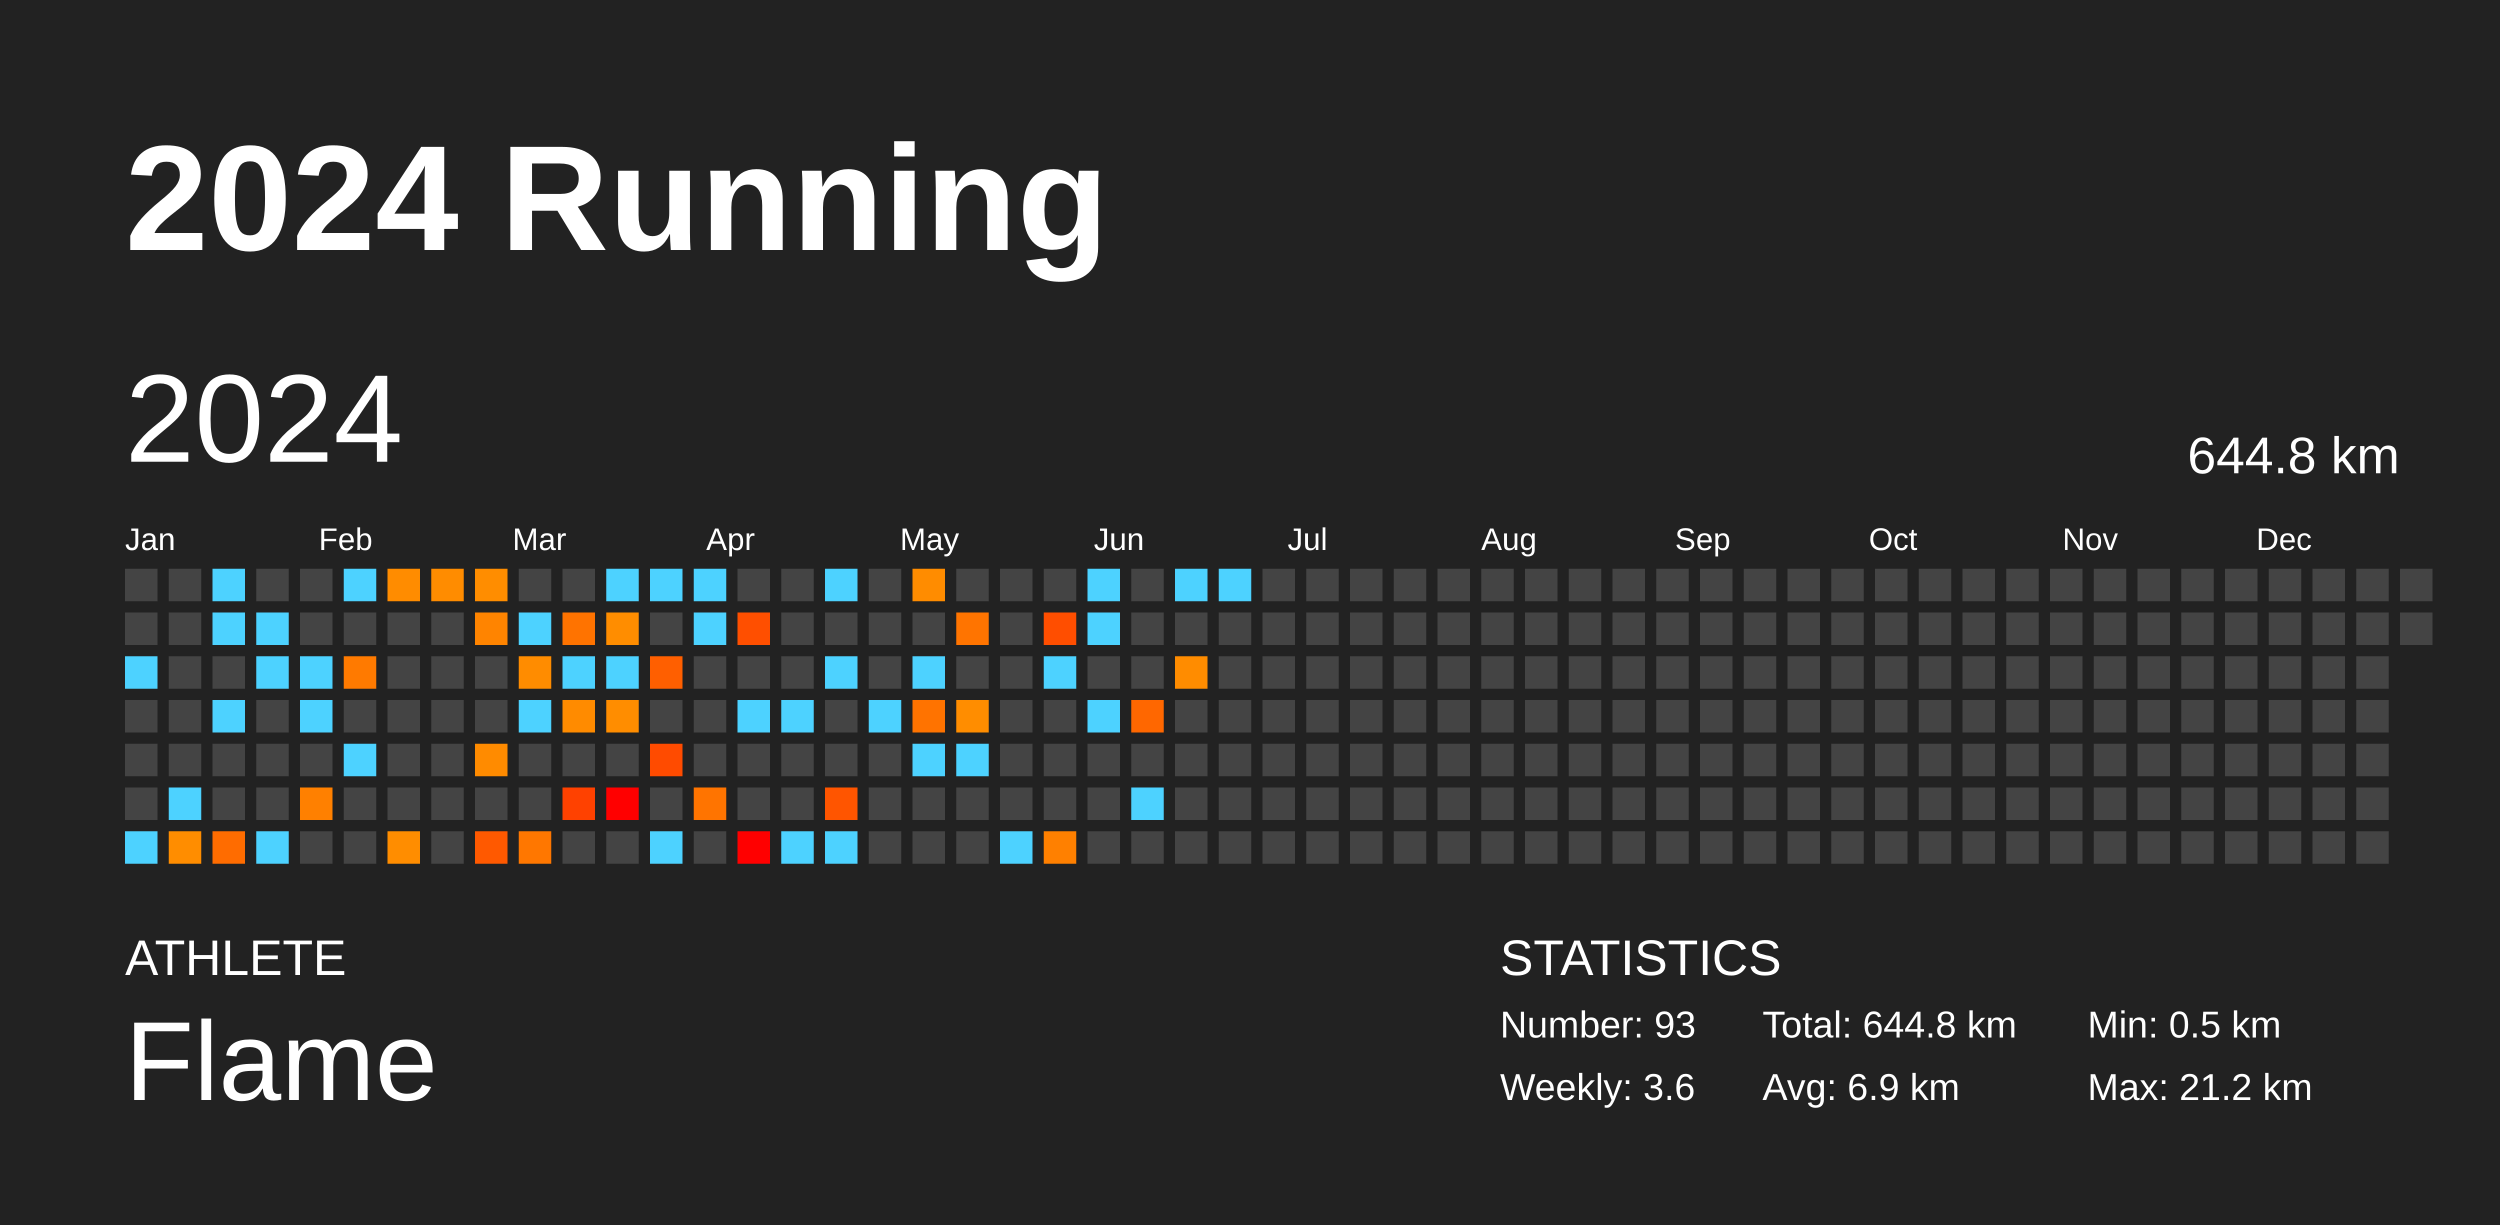
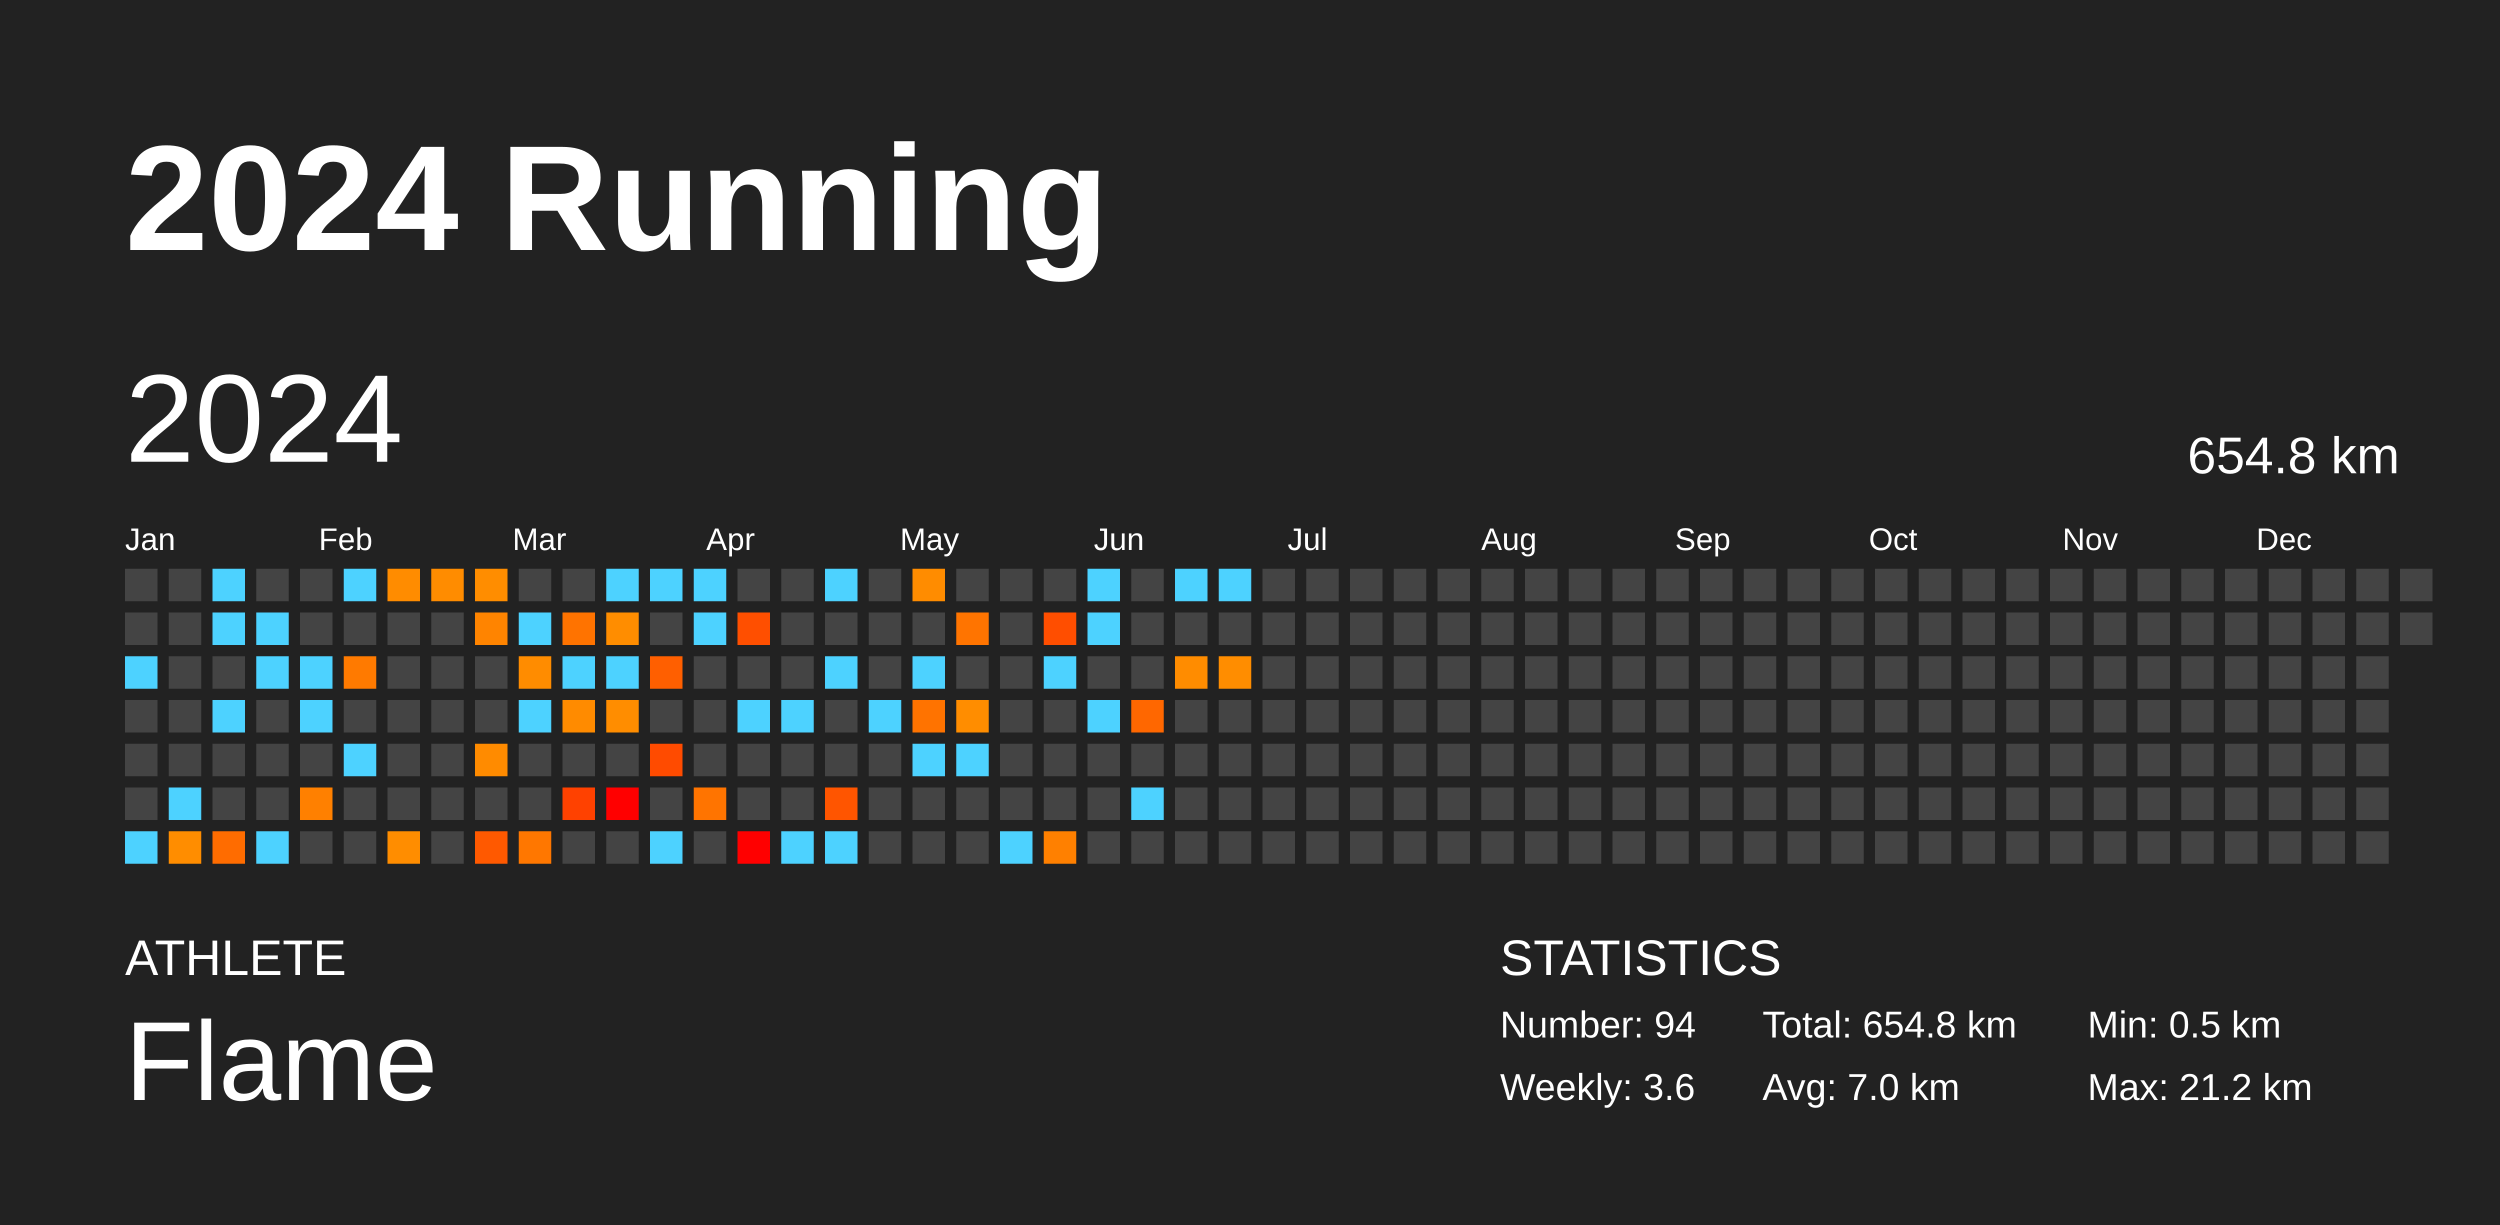
<svg xmlns="http://www.w3.org/2000/svg" baseProfile="full" height="98mm" version="1.1" viewBox="0,0,200,98" width="200mm">
  <defs />
  <rect fill="#222222" height="98" width="200" x="0" y="0" />
  <text fill="#FFFFFF" style="font-size:12px; font-family:Arial; font-weight:bold;" x="10" y="20">2024 Running</text>
  <text fill="#FFFFFF" style="font-size:4px; font-family:Arial" x="10" y="78">ATHLETE</text>
  <text fill="#FFFFFF" style="font-size:9px; font-family:Arial" x="10" y="88">Flame</text>
  <text fill="#FFFFFF" style="font-size:4px; font-family:Arial" x="120" y="78">STATISTICS</text>
-   <text fill="#FFFFFF" style="font-size:3px; font-family:Arial" x="120" y="83">Number: 93</text>
+   <text fill="#FFFFFF" style="font-size:3px; font-family:Arial" x="120" y="83">Number: 94</text>
  <text fill="#FFFFFF" style="font-size:3px; font-family:Arial" x="120" y="88">Weekly: 3.6</text>
-   <text fill="#FFFFFF" style="font-size:3px; font-family:Arial" x="141" y="83">Total: 644.8 km</text>
-   <text fill="#FFFFFF" style="font-size:3px; font-family:Arial" x="141" y="88">Avg: 6.9 km</text>
+   <text fill="#FFFFFF" style="font-size:3px; font-family:Arial" x="141" y="83">Total: 654.8 km</text>
+   <text fill="#FFFFFF" style="font-size:3px; font-family:Arial" x="141" y="88">Avg: 7.0 km</text>
  <text fill="#FFFFFF" style="font-size:3px; font-family:Arial" x="167" y="83">Min: 0.5 km</text>
  <text fill="#FFFFFF" style="font-size:3px; font-family:Arial" x="167" y="88">Max: 21.2 km</text>
  <text dominant-baseline="hanging" fill="#FFFFFF" style="font-size:10.0px; font-family:Arial;" x="10" y="30">2024</text>
-   <text dominant-baseline="hanging" fill="#FFFFFF" style="font-size:4.125px; font-family:Arial;" x="175" y="35">644.8 km</text>
+   <text dominant-baseline="hanging" fill="#FFFFFF" style="font-size:4.125px; font-family:Arial;" x="175" y="35">654.8 km</text>
  <text fill="#FFFFFF" style="font-size:2.5px; font-family:Arial" x="10.0" y="44">Jan</text>
  <text fill="#FFFFFF" style="font-size:2.5px; font-family:Arial" x="25.5" y="44">Feb</text>
  <text fill="#FFFFFF" style="font-size:2.5px; font-family:Arial" x="41.0" y="44">Mar</text>
  <text fill="#FFFFFF" style="font-size:2.5px; font-family:Arial" x="56.5" y="44">Apr</text>
  <text fill="#FFFFFF" style="font-size:2.5px; font-family:Arial" x="72.0" y="44">May</text>
  <text fill="#FFFFFF" style="font-size:2.5px; font-family:Arial" x="87.5" y="44">Jun</text>
  <text fill="#FFFFFF" style="font-size:2.5px; font-family:Arial" x="103.0" y="44">Jul</text>
  <text fill="#FFFFFF" style="font-size:2.5px; font-family:Arial" x="118.5" y="44">Aug</text>
  <text fill="#FFFFFF" style="font-size:2.5px; font-family:Arial" x="134.0" y="44">Sep</text>
  <text fill="#FFFFFF" style="font-size:2.5px; font-family:Arial" x="149.5" y="44">Oct</text>
  <text fill="#FFFFFF" style="font-size:2.5px; font-family:Arial" x="165.0" y="44">Nov</text>
  <text fill="#FFFFFF" style="font-size:2.5px; font-family:Arial" x="180.5" y="44">Dec</text>
  <rect fill="#444444" height="2.6" width="2.6" x="10.0" y="45.5" />
  <rect fill="#444444" height="2.6" width="2.6" x="10.0" y="49.0" />
  <rect fill="#4dd2ff" height="2.6" width="2.6" x="10.0" y="52.5" />
  <rect fill="#444444" height="2.6" width="2.6" x="10.0" y="56.0" />
  <rect fill="#444444" height="2.6" width="2.6" x="10.0" y="59.5" />
  <rect fill="#444444" height="2.6" width="2.6" x="10.0" y="63.0" />
  <rect fill="#4dd2ff" height="2.6" width="2.6" x="10.0" y="66.5" />
  <rect fill="#444444" height="2.6" width="2.6" x="13.5" y="45.5" />
  <rect fill="#444444" height="2.6" width="2.6" x="13.5" y="49.0" />
  <rect fill="#444444" height="2.6" width="2.6" x="13.5" y="52.5" />
  <rect fill="#444444" height="2.6" width="2.6" x="13.5" y="56.0" />
  <rect fill="#444444" height="2.6" width="2.6" x="13.5" y="59.5" />
  <rect fill="#4dd2ff" height="2.6" width="2.6" x="13.5" y="63.0" />
  <rect fill="#ff8d00" height="2.6" width="2.6" x="13.5" y="66.5" />
  <rect fill="#4dd2ff" height="2.6" width="2.6" x="17.0" y="45.5" />
  <rect fill="#4dd2ff" height="2.6" width="2.6" x="17.0" y="49.0" />
  <rect fill="#444444" height="2.6" width="2.6" x="17.0" y="52.5" />
  <rect fill="#4dd2ff" height="2.6" width="2.6" x="17.0" y="56.0" />
  <rect fill="#444444" height="2.6" width="2.6" x="17.0" y="59.5" />
  <rect fill="#444444" height="2.6" width="2.6" x="17.0" y="63.0" />
  <rect fill="#ff6c00" height="2.6" width="2.6" x="17.0" y="66.5" />
  <rect fill="#444444" height="2.6" width="2.6" x="20.5" y="45.5" />
  <rect fill="#4dd2ff" height="2.6" width="2.6" x="20.5" y="49.0" />
  <rect fill="#4dd2ff" height="2.6" width="2.6" x="20.5" y="52.5" />
  <rect fill="#444444" height="2.6" width="2.6" x="20.5" y="56.0" />
  <rect fill="#444444" height="2.6" width="2.6" x="20.5" y="59.5" />
  <rect fill="#444444" height="2.6" width="2.6" x="20.5" y="63.0" />
  <rect fill="#4dd2ff" height="2.6" width="2.6" x="20.5" y="66.5" />
  <rect fill="#444444" height="2.6" width="2.6" x="24.0" y="45.5" />
  <rect fill="#444444" height="2.6" width="2.6" x="24.0" y="49.0" />
  <rect fill="#4dd2ff" height="2.6" width="2.6" x="24.0" y="52.5" />
  <rect fill="#4dd2ff" height="2.6" width="2.6" x="24.0" y="56.0" />
  <rect fill="#444444" height="2.6" width="2.6" x="24.0" y="59.5" />
  <rect fill="#ff8000" height="2.6" width="2.6" x="24.0" y="63.0" />
  <rect fill="#444444" height="2.6" width="2.6" x="24.0" y="66.5" />
  <rect fill="#4dd2ff" height="2.6" width="2.6" x="27.5" y="45.5" />
  <rect fill="#444444" height="2.6" width="2.6" x="27.5" y="49.0" />
  <rect fill="#ff7a00" height="2.6" width="2.6" x="27.5" y="52.5" />
  <rect fill="#444444" height="2.6" width="2.6" x="27.5" y="56.0" />
  <rect fill="#4dd2ff" height="2.6" width="2.6" x="27.5" y="59.5" />
  <rect fill="#444444" height="2.6" width="2.6" x="27.5" y="63.0" />
  <rect fill="#444444" height="2.6" width="2.6" x="27.5" y="66.5" />
  <rect fill="#ff8c00" height="2.6" width="2.6" x="31.0" y="45.5" />
  <rect fill="#444444" height="2.6" width="2.6" x="31.0" y="49.0" />
  <rect fill="#444444" height="2.6" width="2.6" x="31.0" y="52.5" />
  <rect fill="#444444" height="2.6" width="2.6" x="31.0" y="56.0" />
  <rect fill="#444444" height="2.6" width="2.6" x="31.0" y="59.5" />
  <rect fill="#444444" height="2.6" width="2.6" x="31.0" y="63.0" />
  <rect fill="#ff8d00" height="2.6" width="2.6" x="31.0" y="66.5" />
  <rect fill="#ff8c00" height="2.6" width="2.6" x="34.5" y="45.5" />
  <rect fill="#444444" height="2.6" width="2.6" x="34.5" y="49.0" />
  <rect fill="#444444" height="2.6" width="2.6" x="34.5" y="52.5" />
  <rect fill="#444444" height="2.6" width="2.6" x="34.5" y="56.0" />
  <rect fill="#444444" height="2.6" width="2.6" x="34.5" y="59.5" />
  <rect fill="#444444" height="2.6" width="2.6" x="34.5" y="63.0" />
  <rect fill="#444444" height="2.6" width="2.6" x="34.5" y="66.5" />
  <rect fill="#ff8d00" height="2.6" width="2.6" x="38.0" y="45.5" />
  <rect fill="#ff8400" height="2.6" width="2.6" x="38.0" y="49.0" />
  <rect fill="#444444" height="2.6" width="2.6" x="38.0" y="52.5" />
  <rect fill="#444444" height="2.6" width="2.6" x="38.0" y="56.0" />
  <rect fill="#ff8b00" height="2.6" width="2.6" x="38.0" y="59.5" />
  <rect fill="#444444" height="2.6" width="2.6" x="38.0" y="63.0" />
  <rect fill="#ff5900" height="2.6" width="2.6" x="38.0" y="66.5" />
  <rect fill="#444444" height="2.6" width="2.6" x="41.5" y="45.5" />
  <rect fill="#4dd2ff" height="2.6" width="2.6" x="41.5" y="49.0" />
  <rect fill="#ff8c00" height="2.6" width="2.6" x="41.5" y="52.5" />
  <rect fill="#4dd2ff" height="2.6" width="2.6" x="41.5" y="56.0" />
  <rect fill="#444444" height="2.6" width="2.6" x="41.5" y="59.5" />
  <rect fill="#444444" height="2.6" width="2.6" x="41.5" y="63.0" />
  <rect fill="#ff7700" height="2.6" width="2.6" x="41.5" y="66.5" />
  <rect fill="#444444" height="2.6" width="2.6" x="45.0" y="45.5" />
  <rect fill="#ff7300" height="2.6" width="2.6" x="45.0" y="49.0" />
  <rect fill="#4dd2ff" height="2.6" width="2.6" x="45.0" y="52.5" />
  <rect fill="#ff8b00" height="2.6" width="2.6" x="45.0" y="56.0" />
  <rect fill="#444444" height="2.6" width="2.6" x="45.0" y="59.5" />
  <rect fill="#ff4100" height="2.6" width="2.6" x="45.0" y="63.0" />
  <rect fill="#444444" height="2.6" width="2.6" x="45.0" y="66.5" />
  <rect fill="#4dd2ff" height="2.6" width="2.6" x="48.5" y="45.5" />
  <rect fill="#ff8d00" height="2.6" width="2.6" x="48.5" y="49.0" />
  <rect fill="#4dd2ff" height="2.6" width="2.6" x="48.5" y="52.5" />
  <rect fill="#ff8d00" height="2.6" width="2.6" x="48.5" y="56.0" />
  <rect fill="#444444" height="2.6" width="2.6" x="48.5" y="59.5" />
  <rect fill="red" height="2.6" width="2.6" x="48.5" y="63.0" />
  <rect fill="#444444" height="2.6" width="2.6" x="48.5" y="66.5" />
  <rect fill="#4dd2ff" height="2.6" width="2.6" x="52.0" y="45.5" />
  <rect fill="#444444" height="2.6" width="2.6" x="52.0" y="49.0" />
  <rect fill="#ff5f00" height="2.6" width="2.6" x="52.0" y="52.5" />
  <rect fill="#444444" height="2.6" width="2.6" x="52.0" y="56.0" />
  <rect fill="#ff4b00" height="2.6" width="2.6" x="52.0" y="59.5" />
  <rect fill="#444444" height="2.6" width="2.6" x="52.0" y="63.0" />
  <rect fill="#4dd2ff" height="2.6" width="2.6" x="52.0" y="66.5" />
  <rect fill="#4dd2ff" height="2.6" width="2.6" x="55.5" y="45.5" />
  <rect fill="#4dd2ff" height="2.6" width="2.6" x="55.5" y="49.0" />
  <rect fill="#444444" height="2.6" width="2.6" x="55.5" y="52.5" />
  <rect fill="#444444" height="2.6" width="2.6" x="55.5" y="56.0" />
  <rect fill="#444444" height="2.6" width="2.6" x="55.5" y="59.5" />
  <rect fill="#ff7400" height="2.6" width="2.6" x="55.5" y="63.0" />
  <rect fill="#444444" height="2.6" width="2.6" x="55.5" y="66.5" />
  <rect fill="#444444" height="2.6" width="2.6" x="59.0" y="45.5" />
  <rect fill="#ff4f00" height="2.6" width="2.6" x="59.0" y="49.0" />
  <rect fill="#444444" height="2.6" width="2.6" x="59.0" y="52.5" />
  <rect fill="#4dd2ff" height="2.6" width="2.6" x="59.0" y="56.0" />
  <rect fill="#444444" height="2.6" width="2.6" x="59.0" y="59.5" />
  <rect fill="#444444" height="2.6" width="2.6" x="59.0" y="63.0" />
  <rect fill="red" height="2.6" width="2.6" x="59.0" y="66.5" />
  <rect fill="#444444" height="2.6" width="2.6" x="62.5" y="45.5" />
  <rect fill="#444444" height="2.6" width="2.6" x="62.5" y="49.0" />
  <rect fill="#444444" height="2.6" width="2.6" x="62.5" y="52.5" />
  <rect fill="#4dd2ff" height="2.6" width="2.6" x="62.5" y="56.0" />
  <rect fill="#444444" height="2.6" width="2.6" x="62.5" y="59.5" />
  <rect fill="#444444" height="2.6" width="2.6" x="62.5" y="63.0" />
  <rect fill="#4dd2ff" height="2.6" width="2.6" x="62.5" y="66.5" />
  <rect fill="#4dd2ff" height="2.6" width="2.6" x="66.0" y="45.5" />
  <rect fill="#444444" height="2.6" width="2.6" x="66.0" y="49.0" />
  <rect fill="#4dd2ff" height="2.6" width="2.6" x="66.0" y="52.5" />
  <rect fill="#444444" height="2.6" width="2.6" x="66.0" y="56.0" />
  <rect fill="#444444" height="2.6" width="2.6" x="66.0" y="59.5" />
  <rect fill="#ff5500" height="2.6" width="2.6" x="66.0" y="63.0" />
  <rect fill="#4dd2ff" height="2.6" width="2.6" x="66.0" y="66.5" />
  <rect fill="#444444" height="2.6" width="2.6" x="69.5" y="45.5" />
  <rect fill="#444444" height="2.6" width="2.6" x="69.5" y="49.0" />
  <rect fill="#444444" height="2.6" width="2.6" x="69.5" y="52.5" />
  <rect fill="#4dd2ff" height="2.6" width="2.6" x="69.5" y="56.0" />
  <rect fill="#444444" height="2.6" width="2.6" x="69.5" y="59.5" />
  <rect fill="#444444" height="2.6" width="2.6" x="69.5" y="63.0" />
  <rect fill="#444444" height="2.6" width="2.6" x="69.5" y="66.5" />
  <rect fill="#ff8c00" height="2.6" width="2.6" x="73.0" y="45.5" />
  <rect fill="#444444" height="2.6" width="2.6" x="73.0" y="49.0" />
  <rect fill="#4dd2ff" height="2.6" width="2.6" x="73.0" y="52.5" />
  <rect fill="#ff7300" height="2.6" width="2.6" x="73.0" y="56.0" />
  <rect fill="#4dd2ff" height="2.6" width="2.6" x="73.0" y="59.5" />
  <rect fill="#444444" height="2.6" width="2.6" x="73.0" y="63.0" />
  <rect fill="#444444" height="2.6" width="2.6" x="73.0" y="66.5" />
  <rect fill="#444444" height="2.6" width="2.6" x="76.5" y="45.5" />
  <rect fill="#ff7400" height="2.6" width="2.6" x="76.5" y="49.0" />
  <rect fill="#444444" height="2.6" width="2.6" x="76.5" y="52.5" />
  <rect fill="#ff8d00" height="2.6" width="2.6" x="76.5" y="56.0" />
  <rect fill="#4dd2ff" height="2.6" width="2.6" x="76.5" y="59.5" />
  <rect fill="#444444" height="2.6" width="2.6" x="76.5" y="63.0" />
  <rect fill="#444444" height="2.6" width="2.6" x="76.5" y="66.5" />
  <rect fill="#444444" height="2.6" width="2.6" x="80.0" y="45.5" />
  <rect fill="#444444" height="2.6" width="2.6" x="80.0" y="49.0" />
  <rect fill="#444444" height="2.6" width="2.6" x="80.0" y="52.5" />
  <rect fill="#444444" height="2.6" width="2.6" x="80.0" y="56.0" />
  <rect fill="#444444" height="2.6" width="2.6" x="80.0" y="59.5" />
  <rect fill="#444444" height="2.6" width="2.6" x="80.0" y="63.0" />
  <rect fill="#4dd2ff" height="2.6" width="2.6" x="80.0" y="66.5" />
  <rect fill="#444444" height="2.6" width="2.6" x="83.5" y="45.5" />
  <rect fill="#ff4e00" height="2.6" width="2.6" x="83.5" y="49.0" />
  <rect fill="#4dd2ff" height="2.6" width="2.6" x="83.5" y="52.5" />
  <rect fill="#444444" height="2.6" width="2.6" x="83.5" y="56.0" />
  <rect fill="#444444" height="2.6" width="2.6" x="83.5" y="59.5" />
  <rect fill="#444444" height="2.6" width="2.6" x="83.5" y="63.0" />
  <rect fill="#ff8000" height="2.6" width="2.6" x="83.5" y="66.5" />
  <rect fill="#4dd2ff" height="2.6" width="2.6" x="87.0" y="45.5" />
  <rect fill="#4dd2ff" height="2.6" width="2.6" x="87.0" y="49.0" />
  <rect fill="#444444" height="2.6" width="2.6" x="87.0" y="52.5" />
  <rect fill="#4dd2ff" height="2.6" width="2.6" x="87.0" y="56.0" />
  <rect fill="#444444" height="2.6" width="2.6" x="87.0" y="59.5" />
  <rect fill="#444444" height="2.6" width="2.6" x="87.0" y="63.0" />
  <rect fill="#444444" height="2.6" width="2.6" x="87.0" y="66.5" />
  <rect fill="#444444" height="2.6" width="2.6" x="90.5" y="45.5" />
  <rect fill="#444444" height="2.6" width="2.6" x="90.5" y="49.0" />
  <rect fill="#444444" height="2.6" width="2.6" x="90.5" y="52.5" />
  <rect fill="#ff6700" height="2.6" width="2.6" x="90.5" y="56.0" />
  <rect fill="#444444" height="2.6" width="2.6" x="90.5" y="59.5" />
  <rect fill="#4dd2ff" height="2.6" width="2.6" x="90.5" y="63.0" />
  <rect fill="#444444" height="2.6" width="2.6" x="90.5" y="66.5" />
  <rect fill="#4dd2ff" height="2.6" width="2.6" x="94.0" y="45.5" />
  <rect fill="#444444" height="2.6" width="2.6" x="94.0" y="49.0" />
  <rect fill="#ff8c00" height="2.6" width="2.6" x="94.0" y="52.5" />
  <rect fill="#444444" height="2.6" width="2.6" x="94.0" y="56.0" />
  <rect fill="#444444" height="2.6" width="2.6" x="94.0" y="59.5" />
  <rect fill="#444444" height="2.6" width="2.6" x="94.0" y="63.0" />
  <rect fill="#444444" height="2.6" width="2.6" x="94.0" y="66.5" />
  <rect fill="#4dd2ff" height="2.6" width="2.6" x="97.5" y="45.5" />
  <rect fill="#444444" height="2.6" width="2.6" x="97.5" y="49.0" />
-   <rect fill="#444444" height="2.6" width="2.6" x="97.5" y="52.5" />
+   <rect fill="#ff8d00" height="2.6" width="2.6" x="97.5" y="52.5" />
  <rect fill="#444444" height="2.6" width="2.6" x="97.5" y="56.0" />
  <rect fill="#444444" height="2.6" width="2.6" x="97.5" y="59.5" />
  <rect fill="#444444" height="2.6" width="2.6" x="97.5" y="63.0" />
  <rect fill="#444444" height="2.6" width="2.6" x="97.5" y="66.5" />
  <rect fill="#444444" height="2.6" width="2.6" x="101.0" y="45.5" />
  <rect fill="#444444" height="2.6" width="2.6" x="101.0" y="49.0" />
  <rect fill="#444444" height="2.6" width="2.6" x="101.0" y="52.5" />
  <rect fill="#444444" height="2.6" width="2.6" x="101.0" y="56.0" />
  <rect fill="#444444" height="2.6" width="2.6" x="101.0" y="59.5" />
  <rect fill="#444444" height="2.6" width="2.6" x="101.0" y="63.0" />
  <rect fill="#444444" height="2.6" width="2.6" x="101.0" y="66.5" />
  <rect fill="#444444" height="2.6" width="2.6" x="104.5" y="45.5" />
  <rect fill="#444444" height="2.6" width="2.6" x="104.5" y="49.0" />
  <rect fill="#444444" height="2.6" width="2.6" x="104.5" y="52.5" />
  <rect fill="#444444" height="2.6" width="2.6" x="104.5" y="56.0" />
  <rect fill="#444444" height="2.6" width="2.6" x="104.5" y="59.5" />
  <rect fill="#444444" height="2.6" width="2.6" x="104.5" y="63.0" />
  <rect fill="#444444" height="2.6" width="2.6" x="104.5" y="66.5" />
  <rect fill="#444444" height="2.6" width="2.6" x="108.0" y="45.5" />
  <rect fill="#444444" height="2.6" width="2.6" x="108.0" y="49.0" />
  <rect fill="#444444" height="2.6" width="2.6" x="108.0" y="52.5" />
  <rect fill="#444444" height="2.6" width="2.6" x="108.0" y="56.0" />
  <rect fill="#444444" height="2.6" width="2.6" x="108.0" y="59.5" />
  <rect fill="#444444" height="2.6" width="2.6" x="108.0" y="63.0" />
  <rect fill="#444444" height="2.6" width="2.6" x="108.0" y="66.5" />
  <rect fill="#444444" height="2.6" width="2.6" x="111.5" y="45.5" />
  <rect fill="#444444" height="2.6" width="2.6" x="111.5" y="49.0" />
  <rect fill="#444444" height="2.6" width="2.6" x="111.5" y="52.5" />
  <rect fill="#444444" height="2.6" width="2.6" x="111.5" y="56.0" />
  <rect fill="#444444" height="2.6" width="2.6" x="111.5" y="59.5" />
  <rect fill="#444444" height="2.6" width="2.6" x="111.5" y="63.0" />
  <rect fill="#444444" height="2.6" width="2.6" x="111.5" y="66.5" />
  <rect fill="#444444" height="2.6" width="2.6" x="115.0" y="45.5" />
  <rect fill="#444444" height="2.6" width="2.6" x="115.0" y="49.0" />
  <rect fill="#444444" height="2.6" width="2.6" x="115.0" y="52.5" />
  <rect fill="#444444" height="2.6" width="2.6" x="115.0" y="56.0" />
  <rect fill="#444444" height="2.6" width="2.6" x="115.0" y="59.5" />
  <rect fill="#444444" height="2.6" width="2.6" x="115.0" y="63.0" />
  <rect fill="#444444" height="2.6" width="2.6" x="115.0" y="66.5" />
  <rect fill="#444444" height="2.6" width="2.6" x="118.5" y="45.5" />
  <rect fill="#444444" height="2.6" width="2.6" x="118.5" y="49.0" />
  <rect fill="#444444" height="2.6" width="2.6" x="118.5" y="52.5" />
  <rect fill="#444444" height="2.6" width="2.6" x="118.5" y="56.0" />
  <rect fill="#444444" height="2.6" width="2.6" x="118.5" y="59.5" />
  <rect fill="#444444" height="2.6" width="2.6" x="118.5" y="63.0" />
  <rect fill="#444444" height="2.6" width="2.6" x="118.5" y="66.5" />
  <rect fill="#444444" height="2.6" width="2.6" x="122.0" y="45.5" />
  <rect fill="#444444" height="2.6" width="2.6" x="122.0" y="49.0" />
  <rect fill="#444444" height="2.6" width="2.6" x="122.0" y="52.5" />
  <rect fill="#444444" height="2.6" width="2.6" x="122.0" y="56.0" />
  <rect fill="#444444" height="2.6" width="2.6" x="122.0" y="59.5" />
  <rect fill="#444444" height="2.6" width="2.6" x="122.0" y="63.0" />
  <rect fill="#444444" height="2.6" width="2.6" x="122.0" y="66.5" />
  <rect fill="#444444" height="2.6" width="2.6" x="125.5" y="45.5" />
  <rect fill="#444444" height="2.6" width="2.6" x="125.5" y="49.0" />
  <rect fill="#444444" height="2.6" width="2.6" x="125.5" y="52.5" />
  <rect fill="#444444" height="2.6" width="2.6" x="125.5" y="56.0" />
  <rect fill="#444444" height="2.6" width="2.6" x="125.5" y="59.5" />
  <rect fill="#444444" height="2.6" width="2.6" x="125.5" y="63.0" />
  <rect fill="#444444" height="2.6" width="2.6" x="125.5" y="66.5" />
  <rect fill="#444444" height="2.6" width="2.6" x="129.0" y="45.5" />
  <rect fill="#444444" height="2.6" width="2.6" x="129.0" y="49.0" />
  <rect fill="#444444" height="2.6" width="2.6" x="129.0" y="52.5" />
  <rect fill="#444444" height="2.6" width="2.6" x="129.0" y="56.0" />
  <rect fill="#444444" height="2.6" width="2.6" x="129.0" y="59.5" />
  <rect fill="#444444" height="2.6" width="2.6" x="129.0" y="63.0" />
  <rect fill="#444444" height="2.6" width="2.6" x="129.0" y="66.5" />
  <rect fill="#444444" height="2.6" width="2.6" x="132.5" y="45.5" />
  <rect fill="#444444" height="2.6" width="2.6" x="132.5" y="49.0" />
  <rect fill="#444444" height="2.6" width="2.6" x="132.5" y="52.5" />
  <rect fill="#444444" height="2.6" width="2.6" x="132.5" y="56.0" />
  <rect fill="#444444" height="2.6" width="2.6" x="132.5" y="59.5" />
  <rect fill="#444444" height="2.6" width="2.6" x="132.5" y="63.0" />
  <rect fill="#444444" height="2.6" width="2.6" x="132.5" y="66.5" />
  <rect fill="#444444" height="2.6" width="2.6" x="136.0" y="45.5" />
  <rect fill="#444444" height="2.6" width="2.6" x="136.0" y="49.0" />
  <rect fill="#444444" height="2.6" width="2.6" x="136.0" y="52.5" />
  <rect fill="#444444" height="2.6" width="2.6" x="136.0" y="56.0" />
  <rect fill="#444444" height="2.6" width="2.6" x="136.0" y="59.5" />
  <rect fill="#444444" height="2.6" width="2.6" x="136.0" y="63.0" />
  <rect fill="#444444" height="2.6" width="2.6" x="136.0" y="66.5" />
  <rect fill="#444444" height="2.6" width="2.6" x="139.5" y="45.5" />
  <rect fill="#444444" height="2.6" width="2.6" x="139.5" y="49.0" />
  <rect fill="#444444" height="2.6" width="2.6" x="139.5" y="52.5" />
  <rect fill="#444444" height="2.6" width="2.6" x="139.5" y="56.0" />
  <rect fill="#444444" height="2.6" width="2.6" x="139.5" y="59.5" />
  <rect fill="#444444" height="2.6" width="2.6" x="139.5" y="63.0" />
  <rect fill="#444444" height="2.6" width="2.6" x="139.5" y="66.5" />
  <rect fill="#444444" height="2.6" width="2.6" x="143.0" y="45.5" />
  <rect fill="#444444" height="2.6" width="2.6" x="143.0" y="49.0" />
  <rect fill="#444444" height="2.6" width="2.6" x="143.0" y="52.5" />
  <rect fill="#444444" height="2.6" width="2.6" x="143.0" y="56.0" />
  <rect fill="#444444" height="2.6" width="2.6" x="143.0" y="59.5" />
  <rect fill="#444444" height="2.6" width="2.6" x="143.0" y="63.0" />
  <rect fill="#444444" height="2.6" width="2.6" x="143.0" y="66.5" />
  <rect fill="#444444" height="2.6" width="2.6" x="146.5" y="45.5" />
  <rect fill="#444444" height="2.6" width="2.6" x="146.5" y="49.0" />
  <rect fill="#444444" height="2.6" width="2.6" x="146.5" y="52.5" />
  <rect fill="#444444" height="2.6" width="2.6" x="146.5" y="56.0" />
  <rect fill="#444444" height="2.6" width="2.6" x="146.5" y="59.5" />
  <rect fill="#444444" height="2.6" width="2.6" x="146.5" y="63.0" />
  <rect fill="#444444" height="2.6" width="2.6" x="146.5" y="66.5" />
  <rect fill="#444444" height="2.6" width="2.6" x="150.0" y="45.5" />
  <rect fill="#444444" height="2.6" width="2.6" x="150.0" y="49.0" />
  <rect fill="#444444" height="2.6" width="2.6" x="150.0" y="52.5" />
  <rect fill="#444444" height="2.6" width="2.6" x="150.0" y="56.0" />
  <rect fill="#444444" height="2.6" width="2.6" x="150.0" y="59.5" />
  <rect fill="#444444" height="2.6" width="2.6" x="150.0" y="63.0" />
  <rect fill="#444444" height="2.6" width="2.6" x="150.0" y="66.5" />
  <rect fill="#444444" height="2.6" width="2.6" x="153.5" y="45.5" />
  <rect fill="#444444" height="2.6" width="2.6" x="153.5" y="49.0" />
  <rect fill="#444444" height="2.6" width="2.6" x="153.5" y="52.5" />
  <rect fill="#444444" height="2.6" width="2.6" x="153.5" y="56.0" />
  <rect fill="#444444" height="2.6" width="2.6" x="153.5" y="59.5" />
  <rect fill="#444444" height="2.6" width="2.6" x="153.5" y="63.0" />
  <rect fill="#444444" height="2.6" width="2.6" x="153.5" y="66.5" />
  <rect fill="#444444" height="2.6" width="2.6" x="157.0" y="45.5" />
  <rect fill="#444444" height="2.6" width="2.6" x="157.0" y="49.0" />
  <rect fill="#444444" height="2.6" width="2.6" x="157.0" y="52.5" />
  <rect fill="#444444" height="2.6" width="2.6" x="157.0" y="56.0" />
  <rect fill="#444444" height="2.6" width="2.6" x="157.0" y="59.5" />
  <rect fill="#444444" height="2.6" width="2.6" x="157.0" y="63.0" />
  <rect fill="#444444" height="2.6" width="2.6" x="157.0" y="66.5" />
  <rect fill="#444444" height="2.6" width="2.6" x="160.5" y="45.5" />
  <rect fill="#444444" height="2.6" width="2.6" x="160.5" y="49.0" />
  <rect fill="#444444" height="2.6" width="2.6" x="160.5" y="52.5" />
  <rect fill="#444444" height="2.6" width="2.6" x="160.5" y="56.0" />
  <rect fill="#444444" height="2.6" width="2.6" x="160.5" y="59.5" />
  <rect fill="#444444" height="2.6" width="2.6" x="160.5" y="63.0" />
  <rect fill="#444444" height="2.6" width="2.6" x="160.5" y="66.5" />
  <rect fill="#444444" height="2.6" width="2.6" x="164.0" y="45.5" />
  <rect fill="#444444" height="2.6" width="2.6" x="164.0" y="49.0" />
  <rect fill="#444444" height="2.6" width="2.6" x="164.0" y="52.5" />
  <rect fill="#444444" height="2.6" width="2.6" x="164.0" y="56.0" />
  <rect fill="#444444" height="2.6" width="2.6" x="164.0" y="59.5" />
  <rect fill="#444444" height="2.6" width="2.6" x="164.0" y="63.0" />
  <rect fill="#444444" height="2.6" width="2.6" x="164.0" y="66.5" />
  <rect fill="#444444" height="2.6" width="2.6" x="167.5" y="45.5" />
  <rect fill="#444444" height="2.6" width="2.6" x="167.5" y="49.0" />
  <rect fill="#444444" height="2.6" width="2.6" x="167.5" y="52.5" />
  <rect fill="#444444" height="2.6" width="2.6" x="167.5" y="56.0" />
  <rect fill="#444444" height="2.6" width="2.6" x="167.5" y="59.5" />
  <rect fill="#444444" height="2.6" width="2.6" x="167.5" y="63.0" />
  <rect fill="#444444" height="2.6" width="2.6" x="167.5" y="66.5" />
  <rect fill="#444444" height="2.6" width="2.6" x="171.0" y="45.5" />
  <rect fill="#444444" height="2.6" width="2.6" x="171.0" y="49.0" />
  <rect fill="#444444" height="2.6" width="2.6" x="171.0" y="52.5" />
  <rect fill="#444444" height="2.6" width="2.6" x="171.0" y="56.0" />
  <rect fill="#444444" height="2.6" width="2.6" x="171.0" y="59.5" />
  <rect fill="#444444" height="2.6" width="2.6" x="171.0" y="63.0" />
  <rect fill="#444444" height="2.6" width="2.6" x="171.0" y="66.5" />
  <rect fill="#444444" height="2.6" width="2.6" x="174.5" y="45.5" />
  <rect fill="#444444" height="2.6" width="2.6" x="174.5" y="49.0" />
  <rect fill="#444444" height="2.6" width="2.6" x="174.5" y="52.5" />
  <rect fill="#444444" height="2.6" width="2.6" x="174.5" y="56.0" />
  <rect fill="#444444" height="2.6" width="2.6" x="174.5" y="59.5" />
  <rect fill="#444444" height="2.6" width="2.6" x="174.5" y="63.0" />
  <rect fill="#444444" height="2.6" width="2.6" x="174.5" y="66.5" />
  <rect fill="#444444" height="2.6" width="2.6" x="178.0" y="45.5" />
  <rect fill="#444444" height="2.6" width="2.6" x="178.0" y="49.0" />
  <rect fill="#444444" height="2.6" width="2.6" x="178.0" y="52.5" />
  <rect fill="#444444" height="2.6" width="2.6" x="178.0" y="56.0" />
  <rect fill="#444444" height="2.6" width="2.6" x="178.0" y="59.5" />
  <rect fill="#444444" height="2.6" width="2.6" x="178.0" y="63.0" />
  <rect fill="#444444" height="2.6" width="2.6" x="178.0" y="66.5" />
  <rect fill="#444444" height="2.6" width="2.6" x="181.5" y="45.5" />
  <rect fill="#444444" height="2.6" width="2.6" x="181.5" y="49.0" />
  <rect fill="#444444" height="2.6" width="2.6" x="181.5" y="52.5" />
  <rect fill="#444444" height="2.6" width="2.6" x="181.5" y="56.0" />
  <rect fill="#444444" height="2.6" width="2.6" x="181.5" y="59.5" />
  <rect fill="#444444" height="2.6" width="2.6" x="181.5" y="63.0" />
  <rect fill="#444444" height="2.6" width="2.6" x="181.5" y="66.5" />
  <rect fill="#444444" height="2.6" width="2.6" x="185.0" y="45.5" />
  <rect fill="#444444" height="2.6" width="2.6" x="185.0" y="49.0" />
  <rect fill="#444444" height="2.6" width="2.6" x="185.0" y="52.5" />
  <rect fill="#444444" height="2.6" width="2.6" x="185.0" y="56.0" />
  <rect fill="#444444" height="2.6" width="2.6" x="185.0" y="59.5" />
  <rect fill="#444444" height="2.6" width="2.6" x="185.0" y="63.0" />
  <rect fill="#444444" height="2.6" width="2.6" x="185.0" y="66.5" />
  <rect fill="#444444" height="2.6" width="2.6" x="188.5" y="45.5" />
  <rect fill="#444444" height="2.6" width="2.6" x="188.5" y="49.0" />
  <rect fill="#444444" height="2.6" width="2.6" x="188.5" y="52.5" />
  <rect fill="#444444" height="2.6" width="2.6" x="188.5" y="56.0" />
  <rect fill="#444444" height="2.6" width="2.6" x="188.5" y="59.5" />
  <rect fill="#444444" height="2.6" width="2.6" x="188.5" y="63.0" />
  <rect fill="#444444" height="2.6" width="2.6" x="188.5" y="66.5" />
  <rect fill="#444444" height="2.6" width="2.6" x="192.0" y="45.5" />
  <rect fill="#444444" height="2.6" width="2.6" x="192.0" y="49.0" />
</svg>
